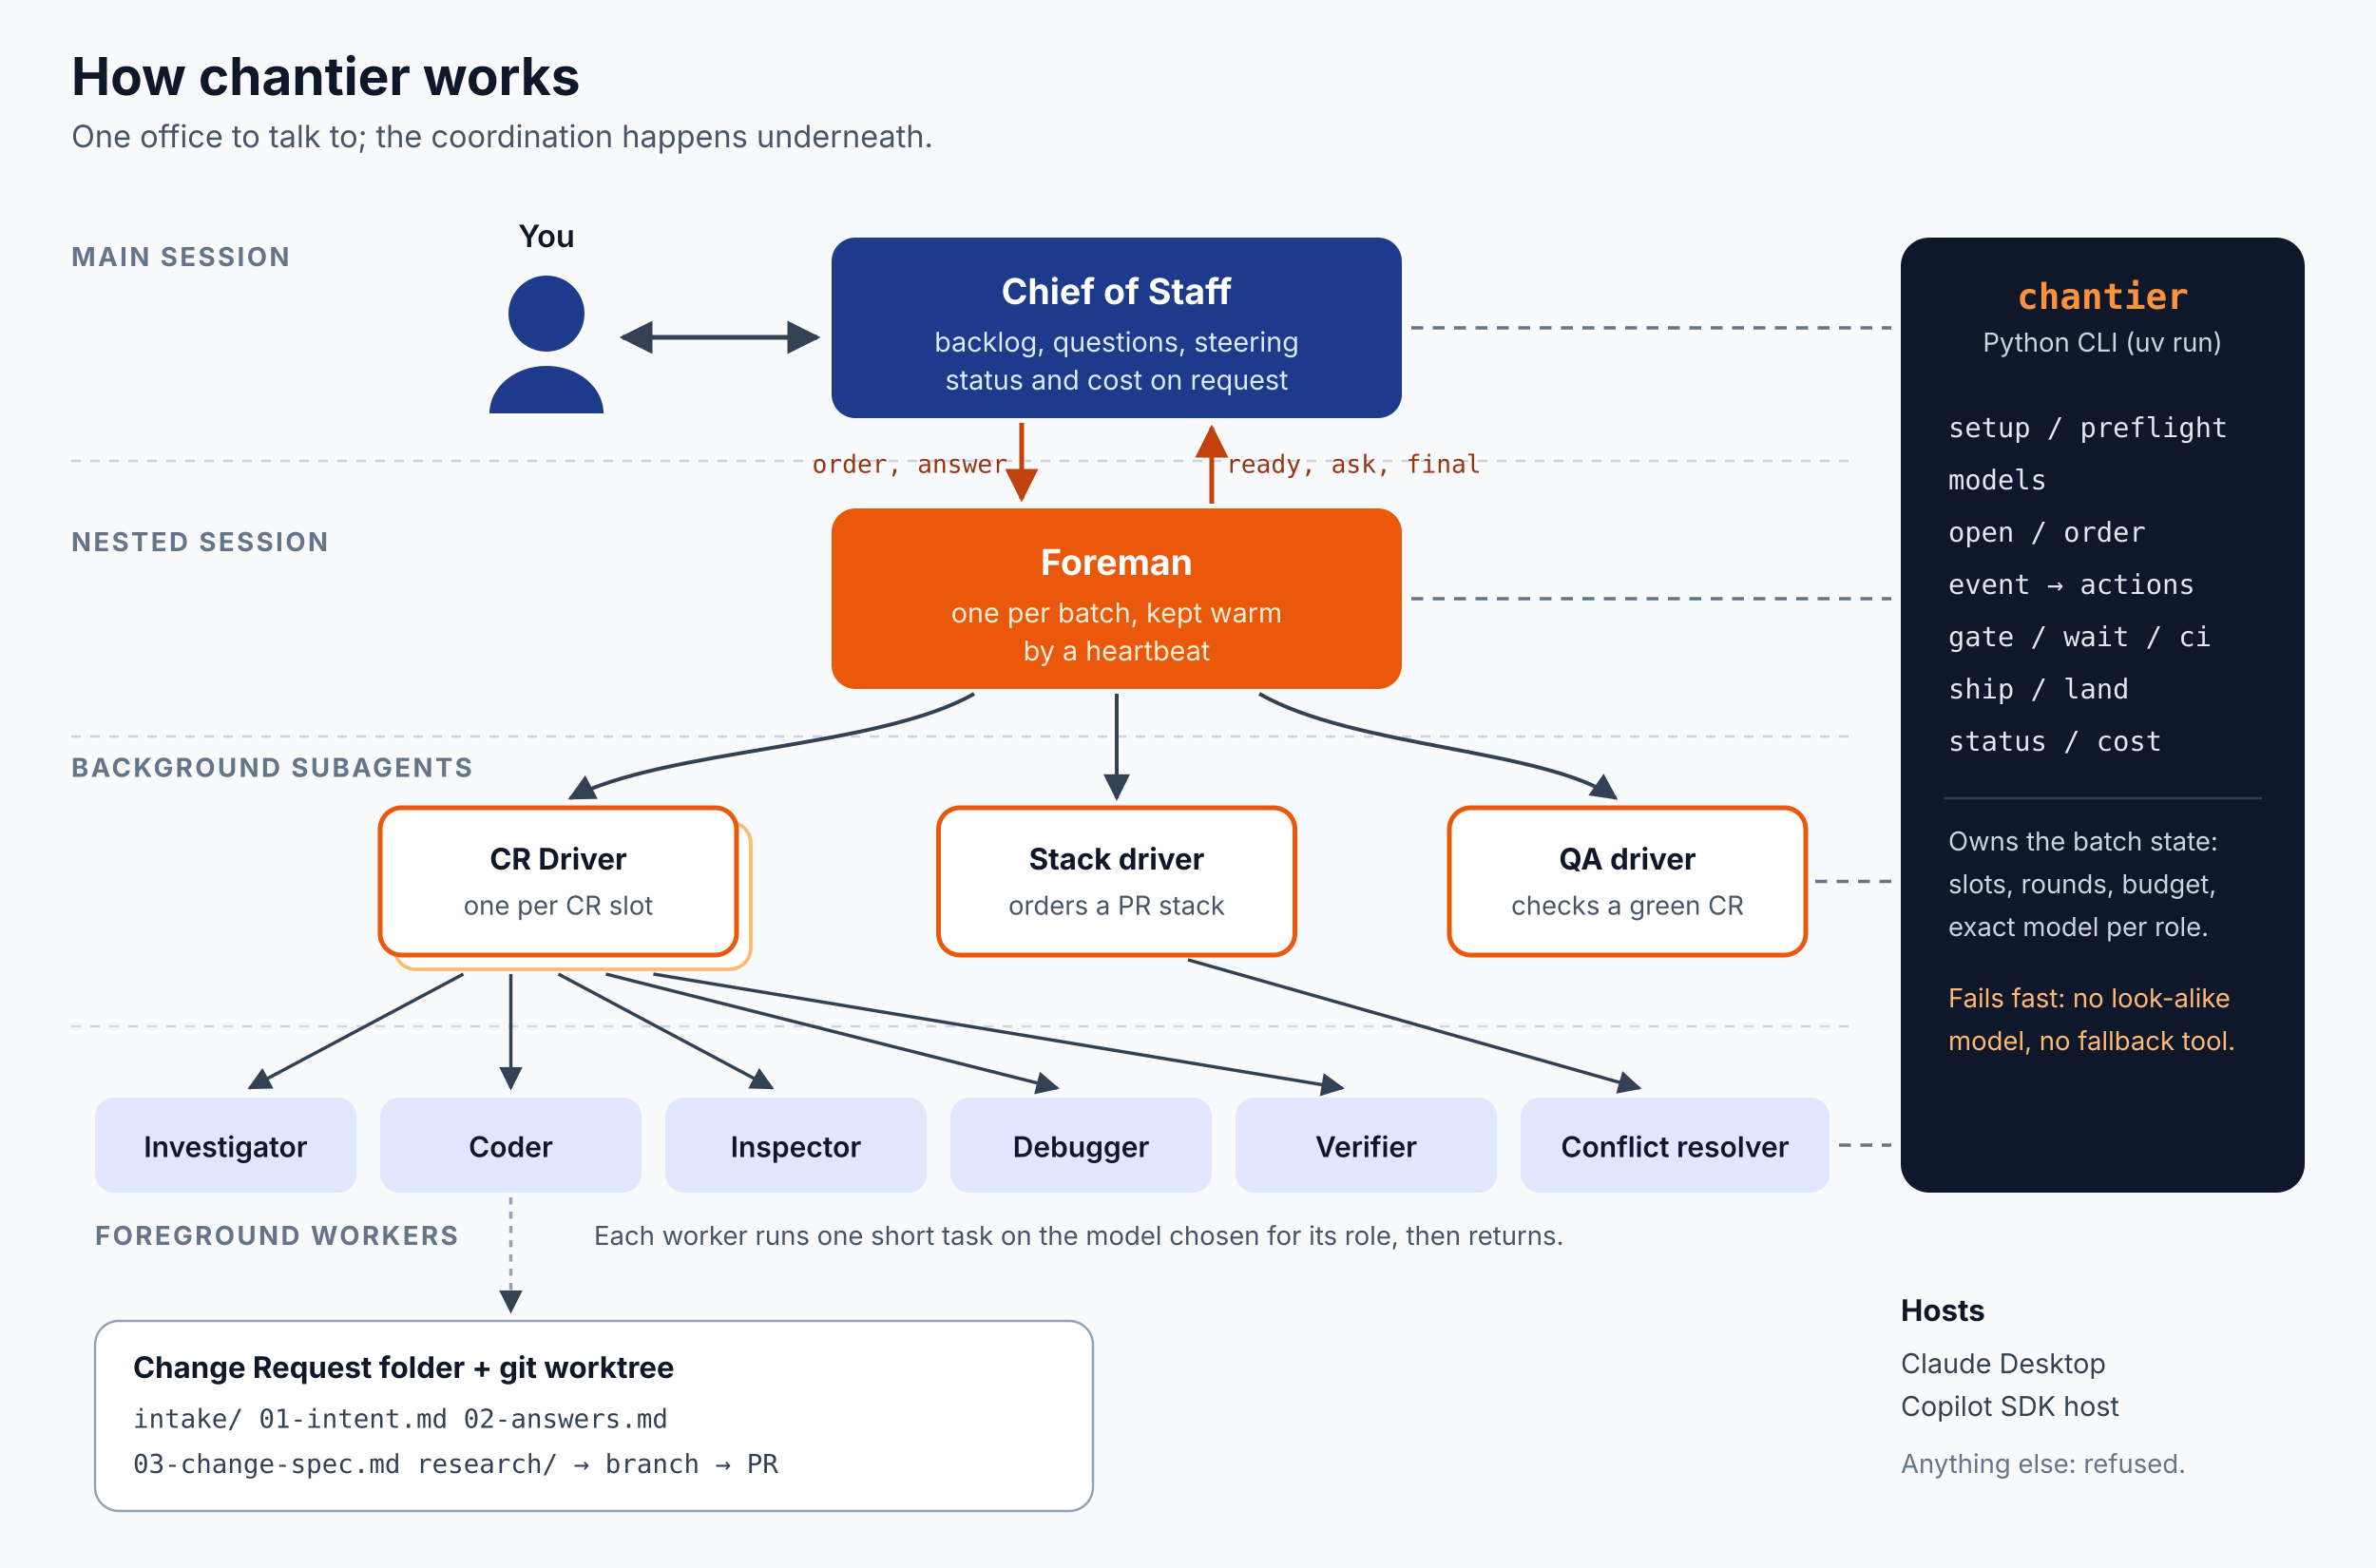
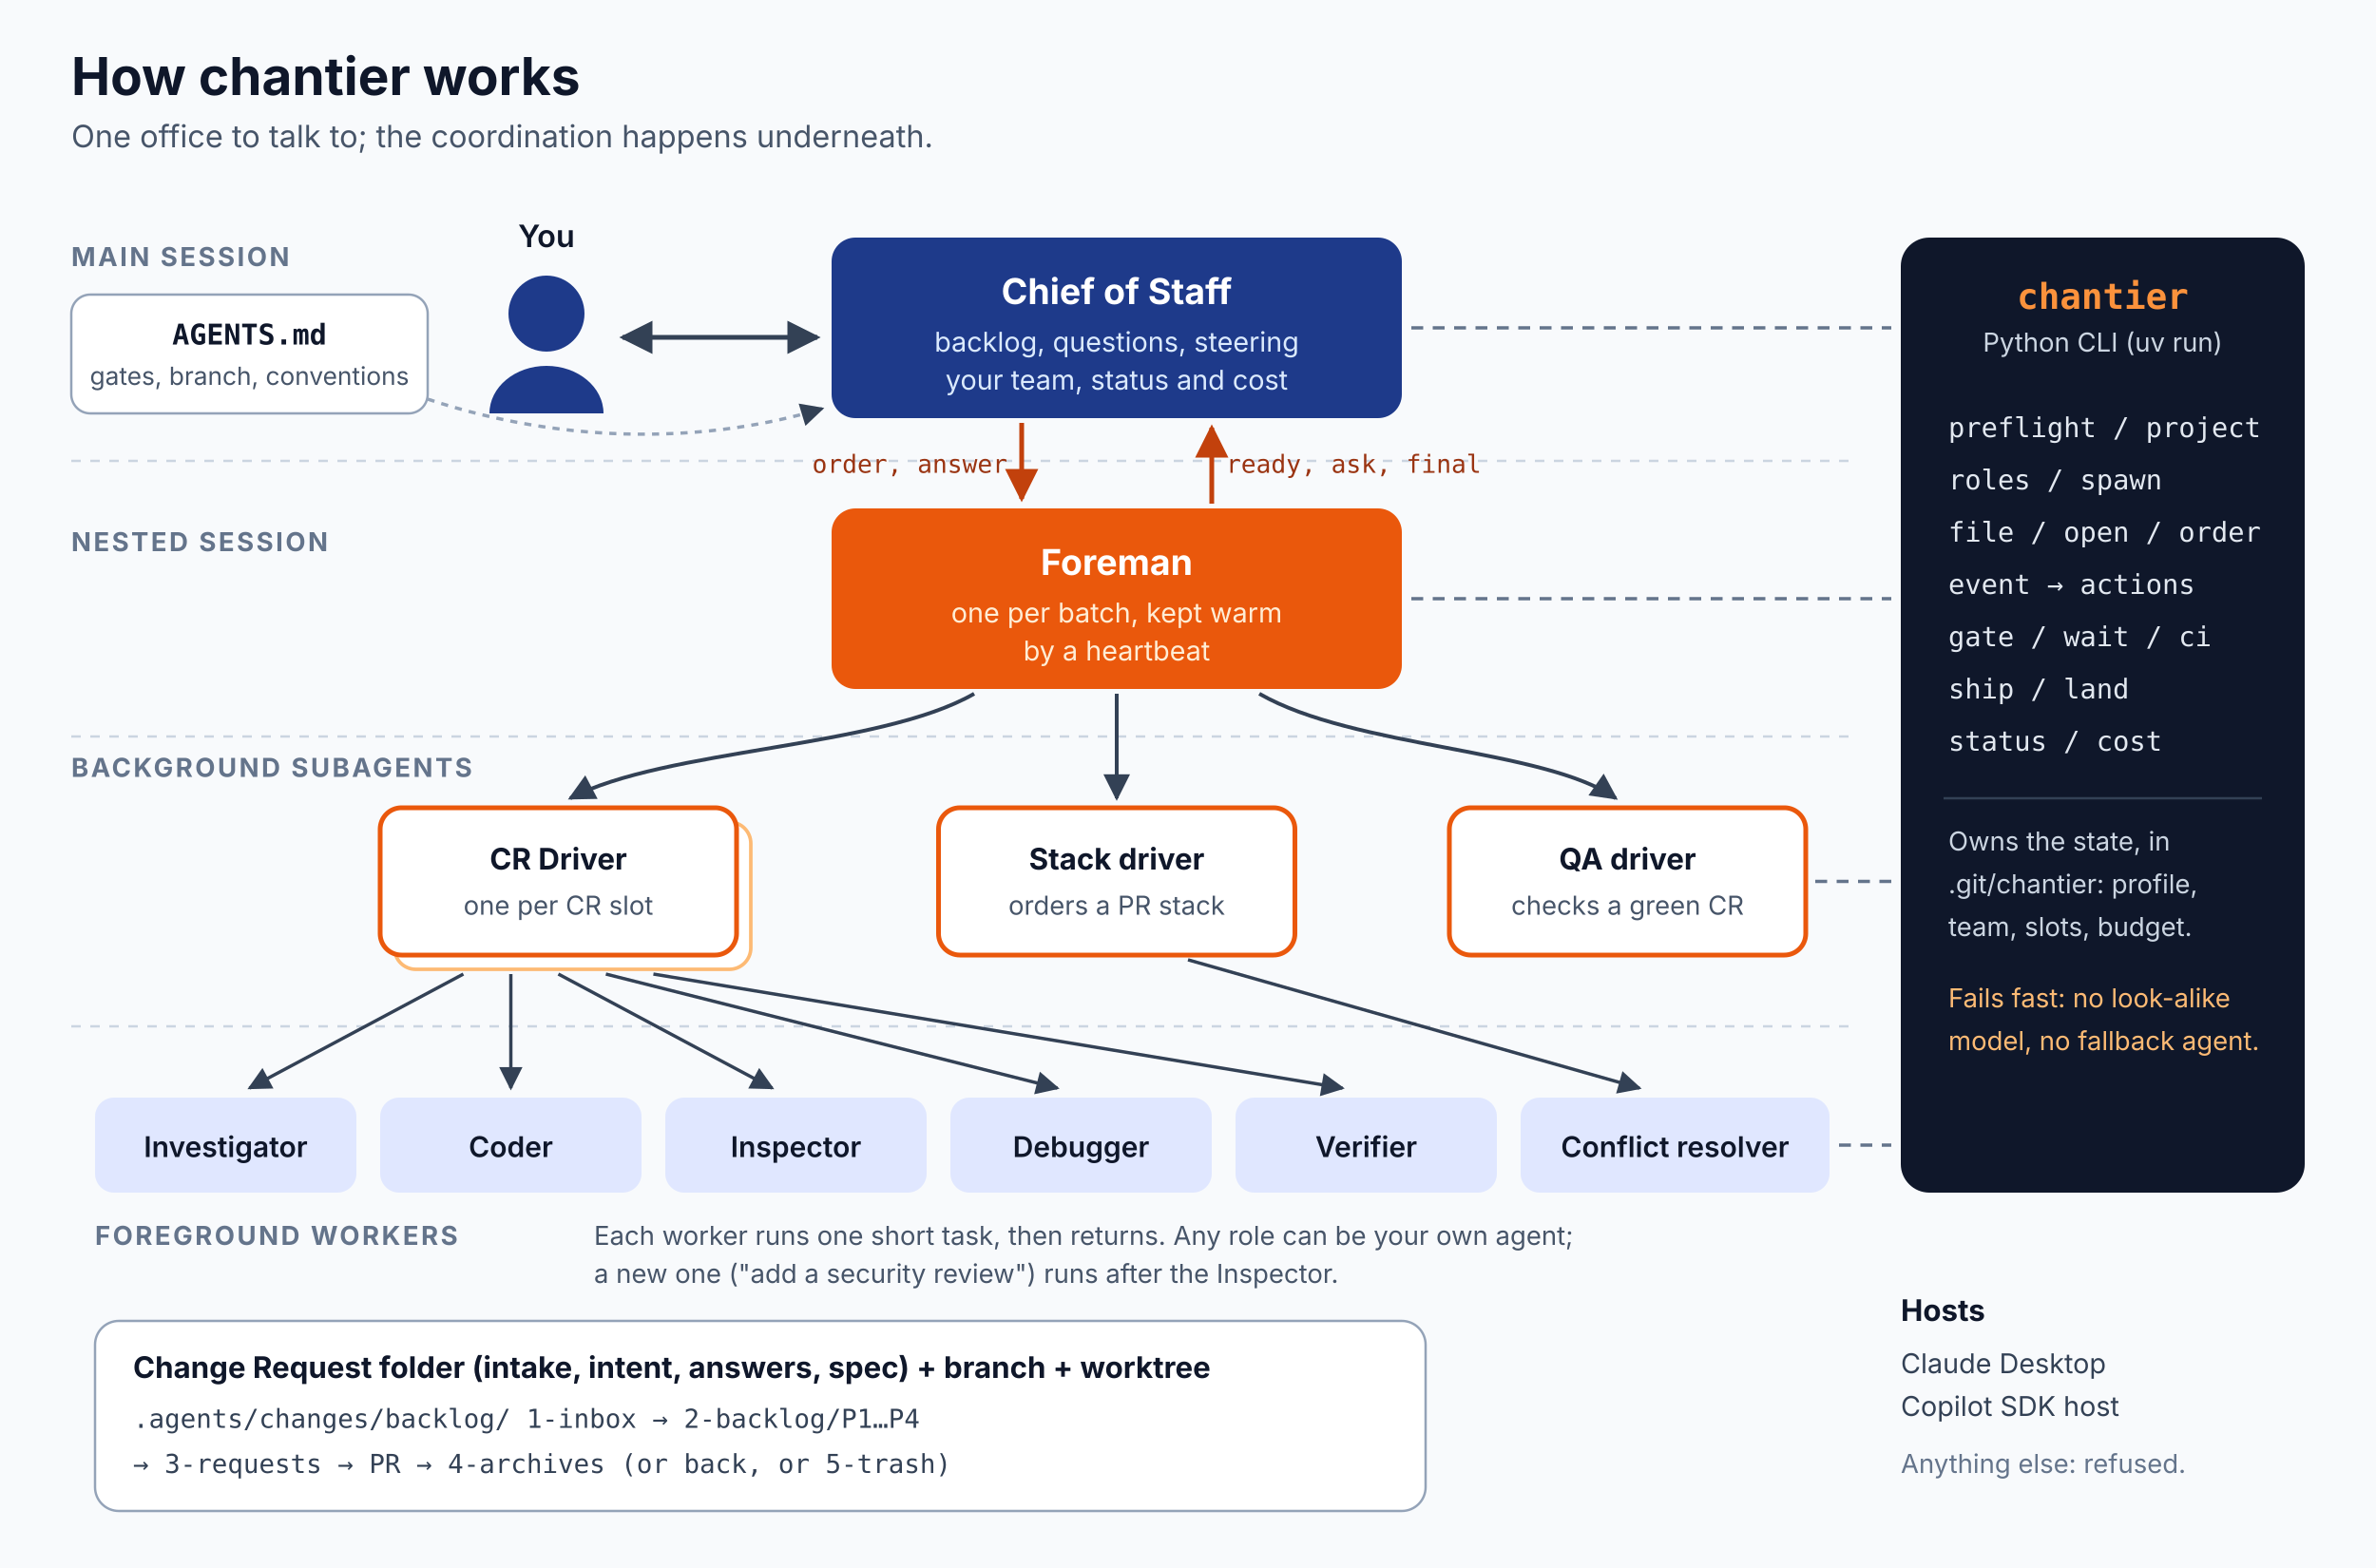
<svg xmlns="http://www.w3.org/2000/svg" viewBox="0 0 1000 660" width="1000" height="660" font-family="Inter, Segoe UI, Helvetica, Arial, sans-serif">
  <defs>
    <marker id="arrow" viewBox="0 0 10 10" refX="9" refY="5" markerWidth="7" markerHeight="7" orient="auto-start-reverse">
      <path d="M0,0 L10,5 L0,10 z" fill="#334155" />
    </marker>
    <marker id="arrow-orange" viewBox="0 0 10 10" refX="9" refY="5" markerWidth="7" markerHeight="7" orient="auto-start-reverse">
      <path d="M0,0 L10,5 L0,10 z" fill="#c2410c" />
    </marker>
  </defs>
  <rect width="1000" height="660" fill="#f8fafc" />
  <text x="30" y="40" font-size="22" font-weight="700" fill="#0f172a">How chantier works</text>
  <text x="30" y="62" font-size="13" fill="#475569">One office to talk to; the coordination happens underneath.</text>
  <g font-size="11" font-weight="700" fill="#64748b" letter-spacing="1">
    <text x="30" y="112">MAIN SESSION</text>
    <text x="30" y="232">NESTED SESSION</text>
    <text x="30" y="327">BACKGROUND SUBAGENTS</text>
    <text x="40" y="524">FOREGROUND WORKERS</text>
  </g>
  <g stroke="#cbd5e1" stroke-dasharray="4 4">
    <line x1="30" y1="194" x2="780" y2="194" />
    <line x1="30" y1="310" x2="780" y2="310" />
    <line x1="30" y1="432" x2="780" y2="432" />
  </g>
  <circle cx="230" cy="132" r="16" fill="#1e3a8a" />
  <path d="M206,174 a24,20 0 0 1 48,0 z" fill="#1e3a8a" />
  <text x="230" y="104" font-size="13" font-weight="600" fill="#0f172a" text-anchor="middle">You</text>
  <line x1="262" y1="142" x2="344" y2="142" stroke="#334155" stroke-width="2" marker-start="url(#arrow)" marker-end="url(#arrow)" />
  <rect x="350" y="100" width="240" height="76" rx="10" fill="#1e3a8a" />
  <text x="470" y="128" font-size="15" font-weight="700" fill="#ffffff" text-anchor="middle">Chief of Staff</text>
  <text x="470" y="148" font-size="11.5" fill="#dbeafe" text-anchor="middle">backlog, questions, steering</text>
-   <text x="470" y="164" font-size="11.5" fill="#dbeafe" text-anchor="middle">status and cost on request</text>
+   <text x="470" y="164" font-size="11.5" fill="#dbeafe" text-anchor="middle">your team, status and cost</text>
+   <rect x="30" y="124" width="150" height="50" rx="8" fill="#ffffff" stroke="#94a3b8" />
+   <text x="105" y="145" font-size="12" font-weight="700" fill="#0f172a" text-anchor="middle" font-family="ui-monospace, Menlo, monospace">AGENTS.md</text>
+   <text x="105" y="162" font-size="10.5" fill="#475569" text-anchor="middle">gates, branch, conventions</text>
+   <path d="M180,168 C240,188 300,186 346,172" stroke="#94a3b8" stroke-width="1.4" fill="none" stroke-dasharray="3 3" marker-end="url(#arrow)" />
  <rect x="350" y="214" width="240" height="76" rx="10" fill="#ea580c" />
  <text x="470" y="242" font-size="15" font-weight="700" fill="#ffffff" text-anchor="middle">Foreman</text>
  <text x="470" y="262" font-size="11.5" fill="#ffedd5" text-anchor="middle">one per batch, kept warm</text>
  <text x="470" y="278" font-size="11.5" fill="#ffedd5" text-anchor="middle">by a heartbeat</text>
  <line x1="430" y1="178" x2="430" y2="210" stroke="#c2410c" stroke-width="2" marker-end="url(#arrow-orange)" />
  <line x1="510" y1="212" x2="510" y2="180" stroke="#c2410c" stroke-width="2" marker-end="url(#arrow-orange)" />
  <text x="424" y="199" font-size="10.5" fill="#9a3412" text-anchor="end" font-family="ui-monospace, Menlo, monospace">order, answer</text>
  <text x="516" y="199" font-size="10.5" fill="#9a3412" font-family="ui-monospace, Menlo, monospace">ready, ask, final</text>
  <g font-size="12.5" font-weight="700" fill="#0f172a" text-anchor="middle">
    <rect x="166" y="346" width="150" height="62" rx="9" fill="#ffffff" stroke="#fdba74" stroke-width="1.5" />
    <rect x="160" y="340" width="150" height="62" rx="9" fill="#ffffff" stroke="#ea580c" stroke-width="2" />
    <text x="235" y="366">CR Driver</text>
    <text x="235" y="385" font-size="11" font-weight="400" fill="#475569">one per CR slot</text>
    <rect x="395" y="340" width="150" height="62" rx="9" fill="#ffffff" stroke="#ea580c" stroke-width="2" />
    <text x="470" y="366">Stack driver</text>
    <text x="470" y="385" font-size="11" font-weight="400" fill="#475569">orders a PR stack</text>
    <rect x="610" y="340" width="150" height="62" rx="9" fill="#ffffff" stroke="#ea580c" stroke-width="2" />
    <text x="685" y="366">QA driver</text>
    <text x="685" y="385" font-size="11" font-weight="400" fill="#475569">checks a green CR</text>
  </g>
  <g stroke="#334155" stroke-width="1.6" fill="none" marker-end="url(#arrow)">
    <path d="M410,292 C370,315 280,315 240,336" />
    <line x1="470" y1="292" x2="470" y2="336" />
    <path d="M530,292 C570,315 650,315 680,336" />
  </g>
  <g font-size="12" font-weight="600" fill="#0f172a" text-anchor="middle">
    <rect x="40" y="462" width="110" height="40" rx="8" fill="#e0e7ff" />
    <text x="95" y="487">Investigator</text>
    <rect x="160" y="462" width="110" height="40" rx="8" fill="#e0e7ff" />
    <text x="215" y="487">Coder</text>
    <rect x="280" y="462" width="110" height="40" rx="8" fill="#e0e7ff" />
    <text x="335" y="487">Inspector</text>
    <rect x="400" y="462" width="110" height="40" rx="8" fill="#e0e7ff" />
    <text x="455" y="487">Debugger</text>
    <rect x="520" y="462" width="110" height="40" rx="8" fill="#e0e7ff" />
    <text x="575" y="487">Verifier</text>
    <rect x="640" y="462" width="130" height="40" rx="8" fill="#e0e7ff" />
    <text x="705" y="487">Conflict resolver</text>
  </g>
  <g stroke="#334155" stroke-width="1.4" fill="none" marker-end="url(#arrow)">
    <line x1="195" y1="410" x2="105" y2="458" />
    <line x1="215" y1="410" x2="215" y2="458" />
    <line x1="235" y1="410" x2="325" y2="458" />
    <line x1="255" y1="410" x2="445" y2="458" />
    <line x1="275" y1="410" x2="565" y2="458" />
    <line x1="500" y1="404" x2="690" y2="458" />
  </g>
-   <text x="250" y="524" font-size="11" fill="#475569">Each worker runs one short task on the model chosen for its role, then returns.</text>
-   <rect x="40" y="556" width="420" height="80" rx="10" fill="#ffffff" stroke="#94a3b8" />
-   <text x="56" y="580" font-size="12.5" font-weight="700" fill="#0f172a">Change Request folder + git worktree</text>
-   <text x="56" y="601" font-size="11" fill="#334155" font-family="ui-monospace, Menlo, monospace">intake/  01-intent.md  02-answers.md</text>
-   <text x="56" y="620" font-size="11" fill="#334155" font-family="ui-monospace, Menlo, monospace">03-change-spec.md  research/  → branch → PR</text>
-   <line x1="215" y1="504" x2="215" y2="552" stroke="#94a3b8" stroke-width="1.4" stroke-dasharray="3 3" marker-end="url(#arrow)" />
+   <text x="250" y="524" font-size="11" fill="#475569">Each worker runs one short task, then returns. Any role can be your own agent;</text>
+   <text x="250" y="540" font-size="11" fill="#475569">a new one ("add a security review") runs after the Inspector.</text>
+   <rect x="40" y="556" width="560" height="80" rx="10" fill="#ffffff" stroke="#94a3b8" />
+   <text x="56" y="580" font-size="12.5" font-weight="700" fill="#0f172a">Change Request folder (intake, intent, answers, spec) + branch + worktree</text>
+   <text x="56" y="601" font-size="11" fill="#334155" font-family="ui-monospace, Menlo, monospace">.agents/changes/backlog/  1-inbox → 2-backlog/P1…P4</text>
+   <text x="56" y="620" font-size="11" fill="#334155" font-family="ui-monospace, Menlo, monospace">→ 3-requests → PR → 4-archives (or back, or 5-trash)</text>
  <rect x="800" y="100" width="170" height="402" rx="12" fill="#0f172a" />
  <text x="885" y="130" font-size="15" font-weight="700" fill="#fb923c" text-anchor="middle" font-family="ui-monospace, Menlo, monospace">chantier</text>
  <text x="885" y="148" font-size="11" fill="#cbd5e1" text-anchor="middle">Python CLI (uv run)</text>
  <g font-size="11.5" fill="#e2e8f0" font-family="ui-monospace, Menlo, monospace">
-     <text x="820" y="184">setup / preflight</text>
-     <text x="820" y="206">models</text>
-     <text x="820" y="228">open / order</text>
+     <text x="820" y="184">preflight / project</text>
+     <text x="820" y="206">roles / spawn</text>
+     <text x="820" y="228">file / open / order</text>
    <text x="820" y="250">event → actions</text>
    <text x="820" y="272">gate / wait / ci</text>
    <text x="820" y="294">ship / land</text>
    <text x="820" y="316">status / cost</text>
  </g>
  <line x1="818" y1="336" x2="952" y2="336" stroke="#334155" />
-   <text x="820" y="358" font-size="11" fill="#cbd5e1">Owns the batch state:</text>
-   <text x="820" y="376" font-size="11" fill="#cbd5e1">slots, rounds, budget,</text>
-   <text x="820" y="394" font-size="11" fill="#cbd5e1">exact model per role.</text>
+   <text x="820" y="358" font-size="11" fill="#cbd5e1">Owns the state, in</text>
+   <text x="820" y="376" font-size="11" fill="#cbd5e1">.git/chantier: profile,</text>
+   <text x="820" y="394" font-size="11" fill="#cbd5e1">team, slots, budget.</text>
  <text x="820" y="424" font-size="11" fill="#fdba74">Fails fast: no look-alike</text>
-   <text x="820" y="442" font-size="11" fill="#fdba74">model, no fallback tool.</text>
+   <text x="820" y="442" font-size="11" fill="#fdba74">model, no fallback agent.</text>
  <g stroke="#64748b" stroke-width="1.4" stroke-dasharray="5 4">
    <line x1="594" y1="138" x2="796" y2="138" />
    <line x1="594" y1="252" x2="796" y2="252" />
    <line x1="764" y1="371" x2="796" y2="371" />
    <line x1="774" y1="482" x2="796" y2="482" />
  </g>
  <text x="800" y="556" font-size="12.5" font-weight="700" fill="#0f172a">Hosts</text>
  <text x="800" y="578" font-size="11.5" fill="#334155">Claude Desktop</text>
  <text x="800" y="596" font-size="11.5" fill="#334155">Copilot SDK host</text>
  <text x="800" y="620" font-size="11" fill="#64748b">Anything else: refused.</text>
</svg>
